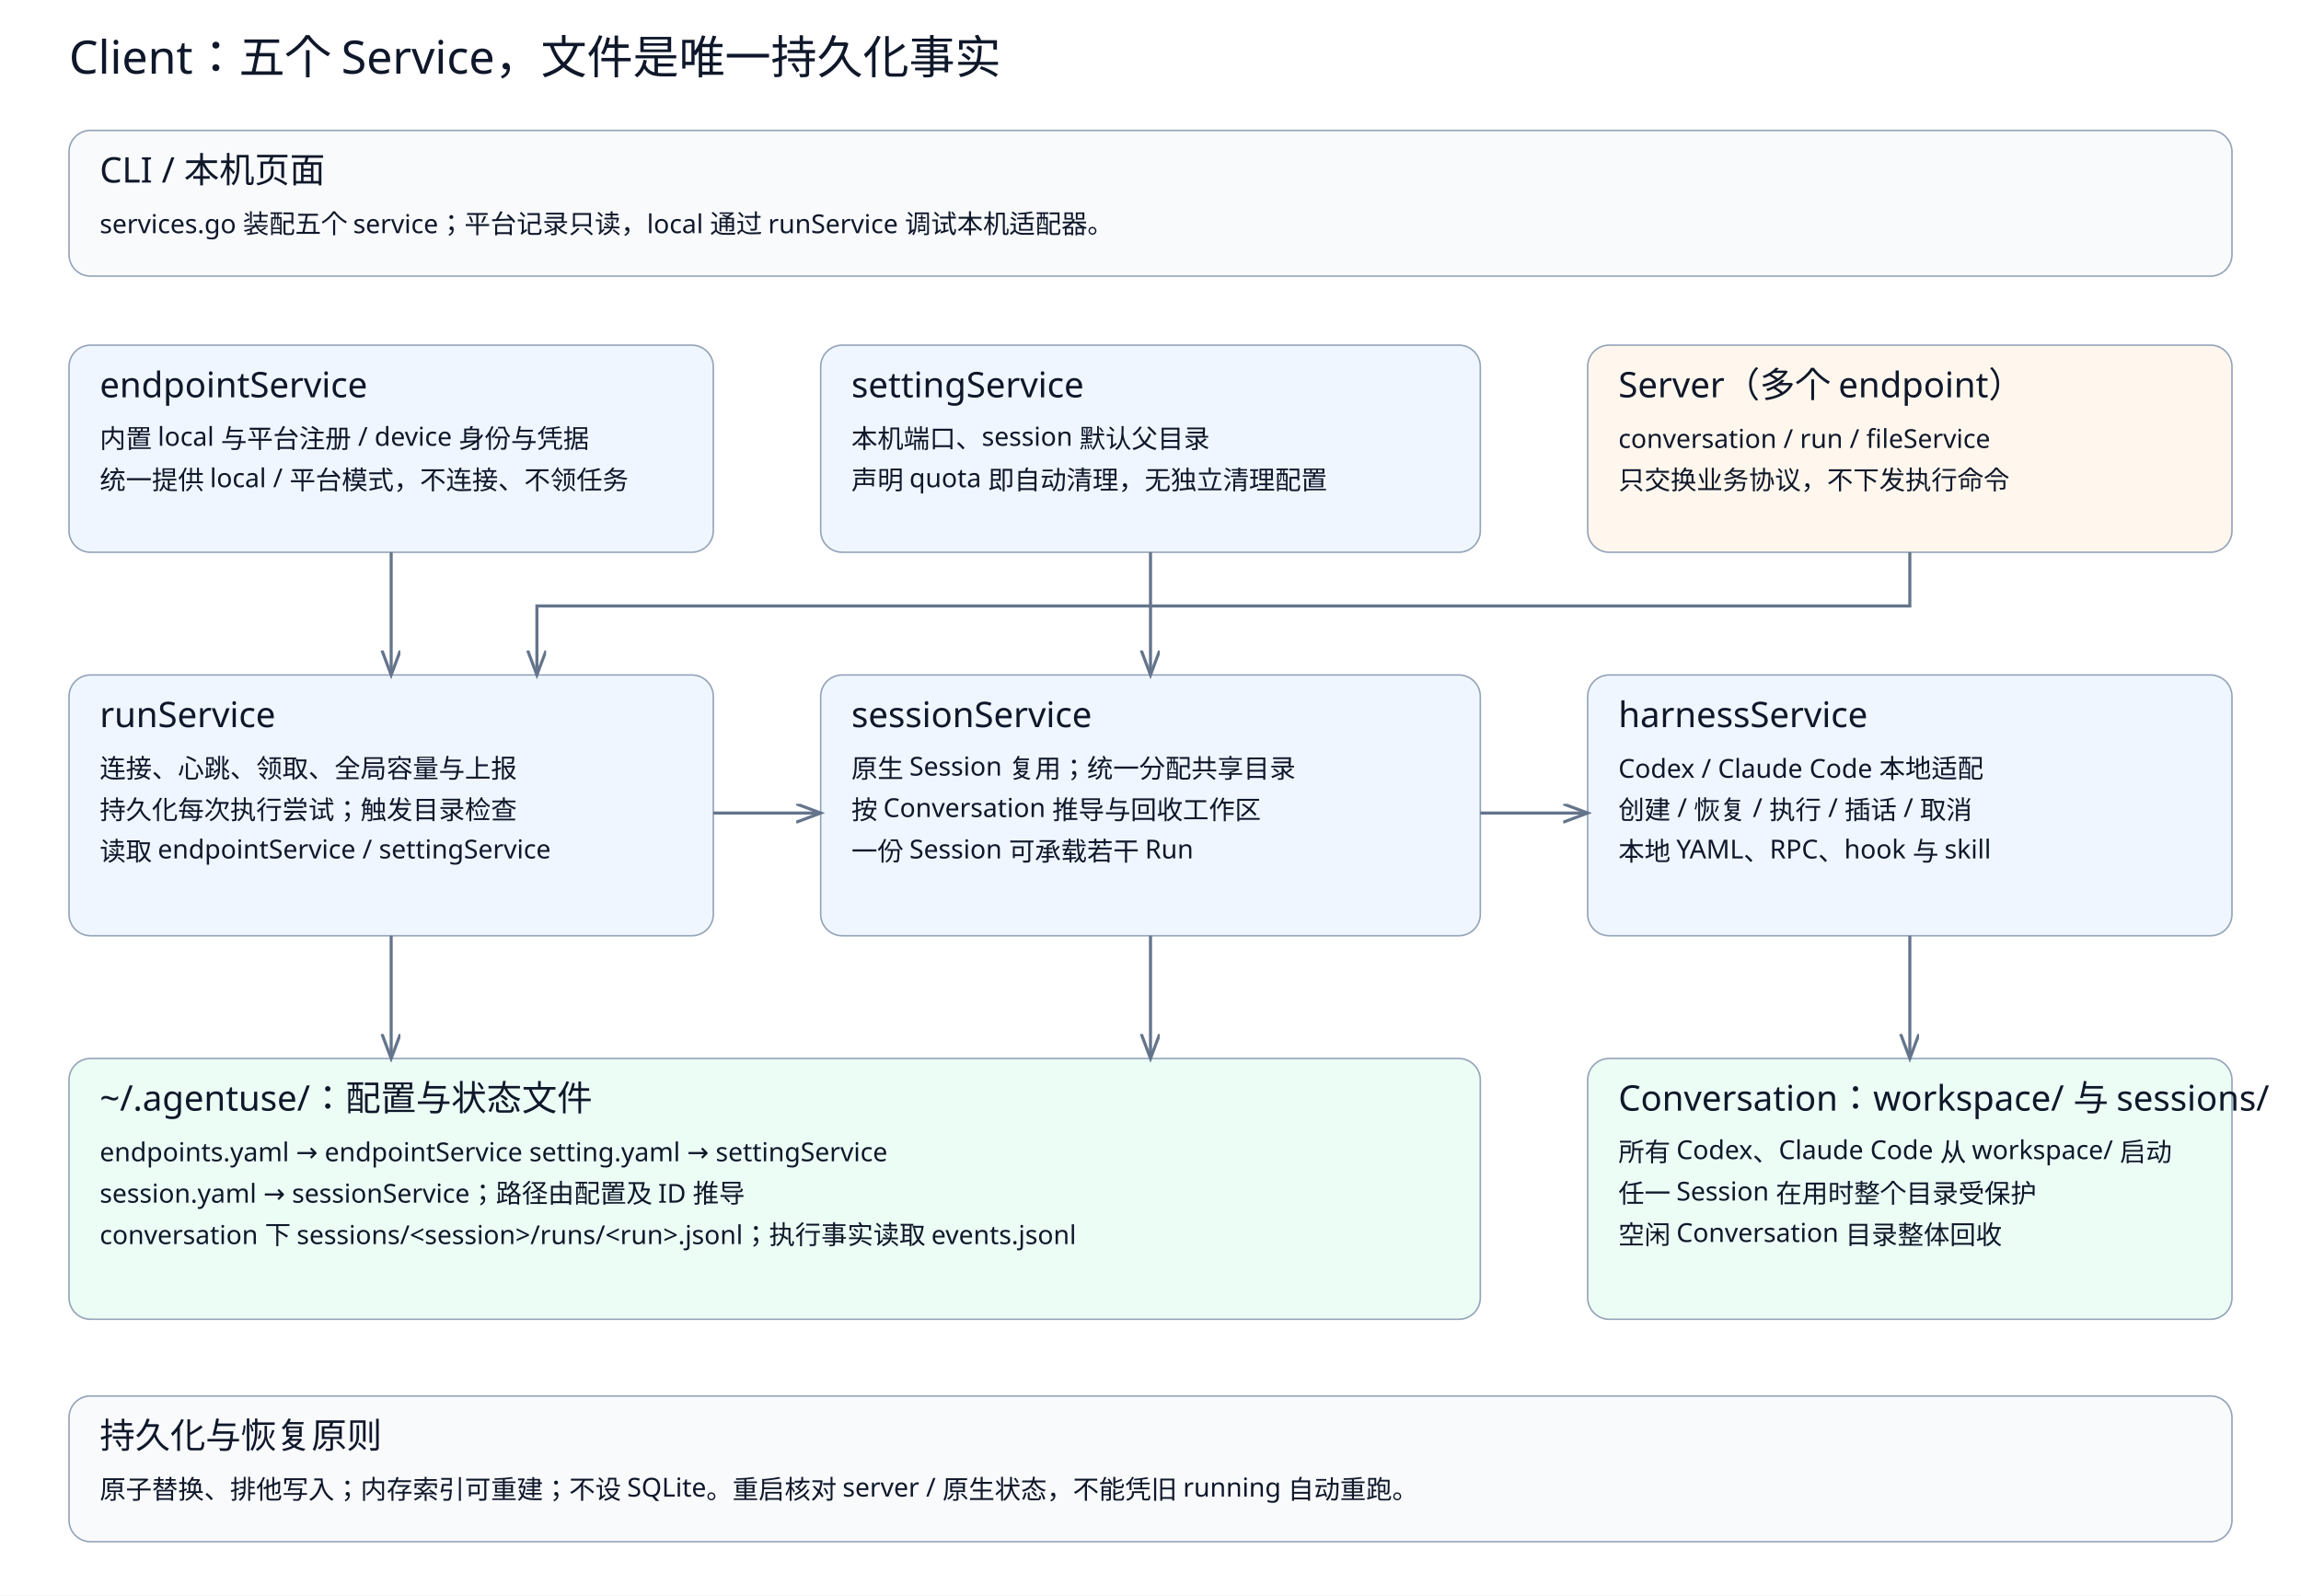
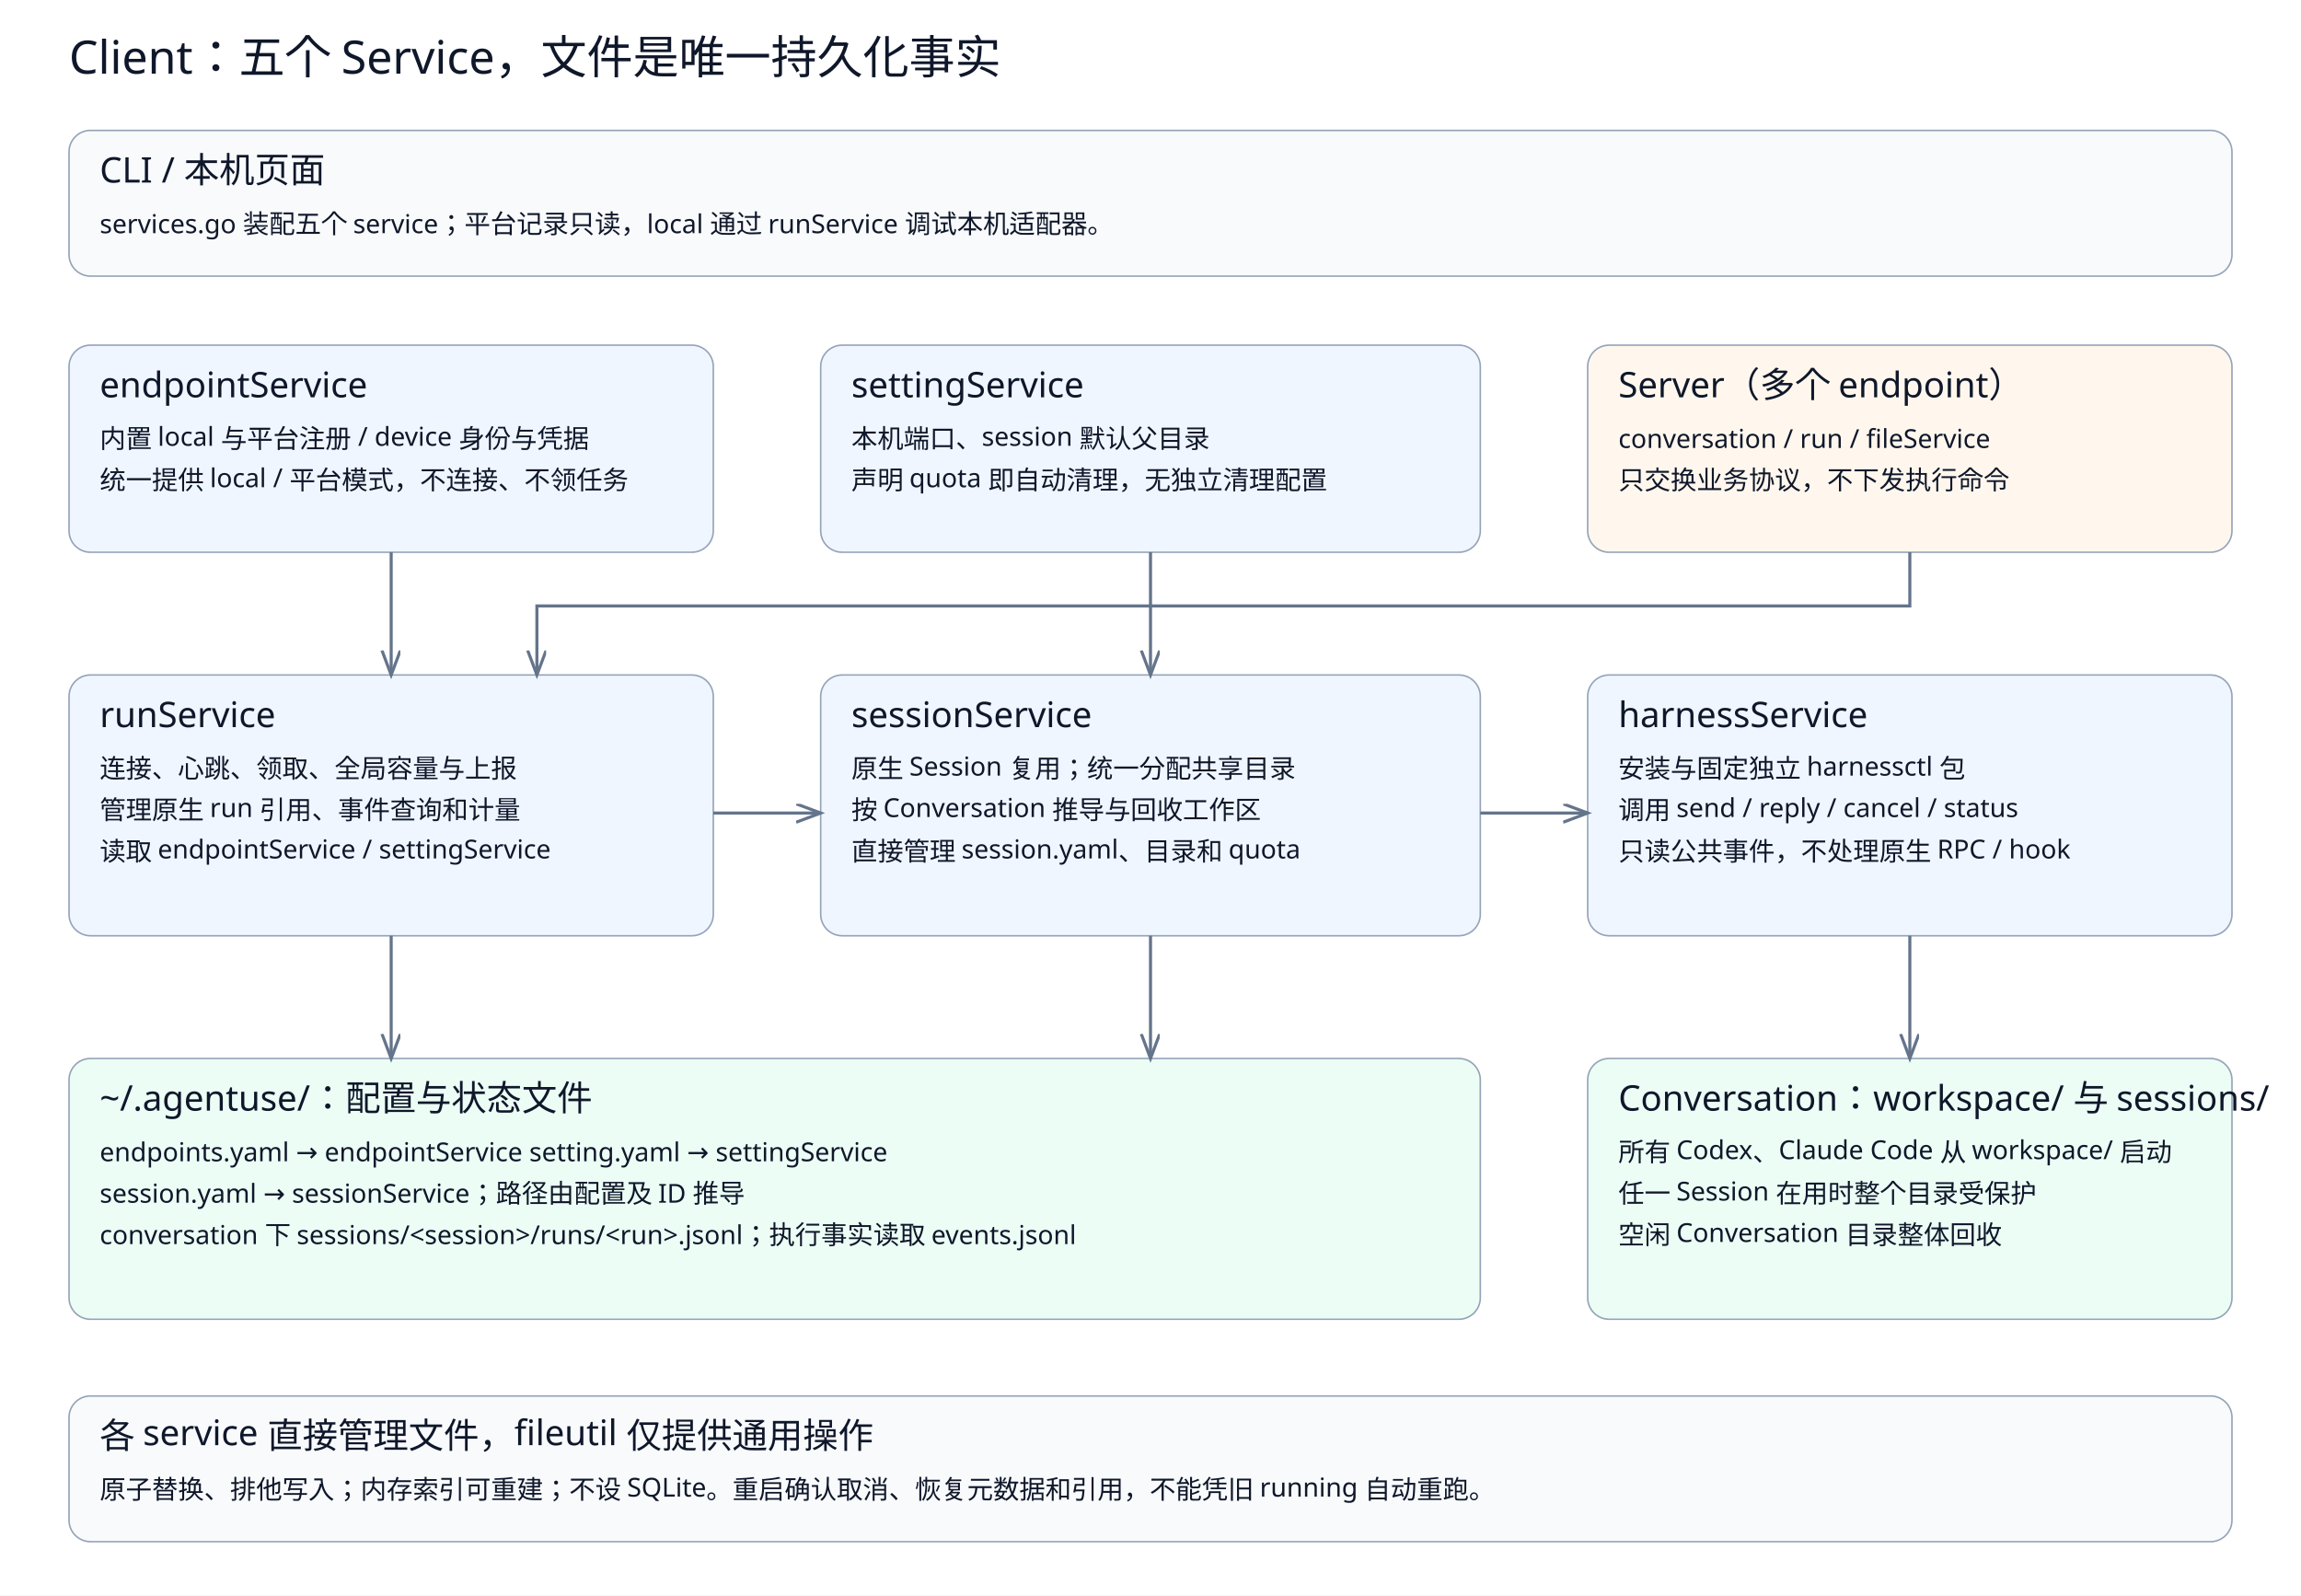
<svg xmlns="http://www.w3.org/2000/svg" width="1500" height="1040" viewBox="0 0 1500 1040">
  <defs>
    <marker id="arrow" markerWidth="10" markerHeight="10" refX="8" refY="3" orient="auto">
      <path d="M0,0 L8,3 L0,6" fill="none" stroke="#64748b" />
    </marker>
  </defs>
  <rect width="1500" height="1040" fill="#fff" />
  <g font-family="sans-serif" fill="#0f172a">
    <text x="45" y="48" font-size="30">Client：五个 Service，文件是唯一持久化事实</text>
    <rect x="45" y="85" width="1410" height="95" rx="14" fill="#f8fafc" stroke="#94a3b8" />
    <text x="65" y="119" font-size="23">CLI / 本机页面</text>
    <text x="65" y="152" font-size="17">services.go 装配五个 service；平台记录只读，local 通过 runService 调试本机适配器。</text>
    <rect x="45" y="225" width="420" height="135" rx="14" fill="#eff6ff" stroke="#94a3b8" />
    <text x="65" y="259" font-size="23">endpointService</text>
    <text x="65" y="292" font-size="17">内置 local 与平台注册 / device 身份与凭据</text>
    <text x="65" y="319" font-size="17">统一提供 local / 平台模式，不连接、不领任务</text>
    <rect x="535" y="225" width="430" height="135" rx="14" fill="#eff6ff" stroke="#94a3b8" />
    <text x="555" y="259" font-size="23">settingService</text>
    <text x="555" y="292" font-size="17">本机端口、session 默认父目录</text>
    <text x="555" y="319" font-size="17">声明 quota 即自动清理，无独立清理配置</text>
    <rect x="1035" y="225" width="420" height="135" rx="14" fill="#fff7ed" stroke="#94a3b8" />
    <text x="1055" y="259" font-size="23">Server（多个 endpoint）</text>
    <text x="1055" y="292" font-size="17">conversation / run / fileService</text>
    <text x="1055" y="319" font-size="17">只交换业务协议，不下发执行命令</text>
    <rect x="45" y="440" width="420" height="170" rx="14" fill="#eff6ff" stroke="#94a3b8" />
    <text x="65" y="474" font-size="23">runService</text>
    <text x="65" y="507" font-size="17">连接、心跳、领取、全局容量与上报</text>
-     <text x="65" y="534" font-size="17">持久化每次执行尝试；触发目录检查</text>
+     <text x="65" y="534" font-size="17">管理原生 run 引用、事件查询和计量</text>
    <text x="65" y="561" font-size="17">读取 endpointService / settingService</text>
    <rect x="535" y="440" width="430" height="170" rx="14" fill="#eff6ff" stroke="#94a3b8" />
    <text x="555" y="474" font-size="23">sessionService</text>
    <text x="555" y="507" font-size="17">原生 Session 复用；统一分配共享目录</text>
    <text x="555" y="534" font-size="17">按 Conversation 推导与回收工作区</text>
-     <text x="555" y="561" font-size="17">一份 Session 可承载若干 Run</text>
+     <text x="555" y="561" font-size="17">直接管理 session.yaml、目录和 quota</text>
    <rect x="1035" y="440" width="420" height="170" rx="14" fill="#eff6ff" stroke="#94a3b8" />
    <text x="1055" y="474" font-size="23">harnessService</text>
-     <text x="1055" y="507" font-size="17">Codex / Claude Code 本地适配</text>
-     <text x="1055" y="534" font-size="17">创建 / 恢复 / 执行 / 插话 / 取消</text>
-     <text x="1055" y="561" font-size="17">本地 YAML、RPC、hook 与 skill</text>
+     <text x="1055" y="507" font-size="17">安装与固定独立 harnessctl 包</text>
+     <text x="1055" y="534" font-size="17">调用 send / reply / cancel / status</text>
+     <text x="1055" y="561" font-size="17">只读公共事件，不处理原生 RPC / hook</text>
    <path d="M255,360 L255,440" stroke="#64748b" stroke-width="2" marker-end="url(#arrow)" fill="none" />
    <path d="M750,360 L750,440" stroke="#64748b" stroke-width="2" marker-end="url(#arrow)" fill="none" />
    <path d="M1245,360 L1245,395 L350,395 L350,440" stroke="#64748b" stroke-width="2" marker-end="url(#arrow)" fill="none" />
    <path d="M465,530 L535,530" stroke="#64748b" stroke-width="2" marker-end="url(#arrow)" fill="none" />
    <path d="M965,530 L1035,530" stroke="#64748b" stroke-width="2" marker-end="url(#arrow)" fill="none" />
    <rect x="45" y="690" width="920" height="170" rx="14" fill="#ecfdf5" stroke="#94a3b8" />
    <text x="65" y="724" font-size="23">~/.agentuse/：配置与状态文件</text>
    <text x="65" y="757" font-size="17">endpoints.yaml → endpointService      setting.yaml → settingService</text>
    <text x="65" y="784" font-size="17">session.yaml → sessionService；路径由配置及 ID 推导</text>
    <text x="65" y="811" font-size="17">conversation 下 sessions/&lt;session&gt;/runs/&lt;run&gt;.jsonl；执行事实读取 events.jsonl</text>
    <rect x="1035" y="690" width="420" height="170" rx="14" fill="#ecfdf5" stroke="#94a3b8" />
    <text x="1055" y="724" font-size="23">Conversation：workspace/ 与 sessions/</text>
    <text x="1055" y="757" font-size="17">所有 Codex、Claude Code 从 workspace/ 启动</text>
    <text x="1055" y="784" font-size="17">任一 Session 在用时整个目录受保护</text>
    <text x="1055" y="811" font-size="17">空闲 Conversation 目录整体回收</text>
    <path d="M255,610 L255,690" stroke="#64748b" stroke-width="2" marker-end="url(#arrow)" fill="none" />
    <path d="M750,610 L750,690" stroke="#64748b" stroke-width="2" marker-end="url(#arrow)" fill="none" />
    <path d="M1245,610 L1245,690" stroke="#64748b" stroke-width="2" marker-end="url(#arrow)" fill="none" />
    <rect x="45" y="910" width="1410" height="95" rx="14" fill="#f8fafc" stroke="#94a3b8" />
-     <text x="65" y="944" font-size="23">持久化与恢复原则</text>
-     <text x="65" y="977" font-size="17">原子替换、排他写入；内存索引可重建；不设 SQLite。重启核对 server / 原生状态，不能凭旧 running 自动重跑。</text>
+     <text x="65" y="944" font-size="23">各 service 直接管理文件，fileutil 仅提供通用操作</text>
+     <text x="65" y="977" font-size="17">原子替换、排他写入；内存索引可重建；不设 SQLite。重启确认取消、恢复元数据和引用，不能凭旧 running 自动重跑。</text>
  </g>
</svg>
